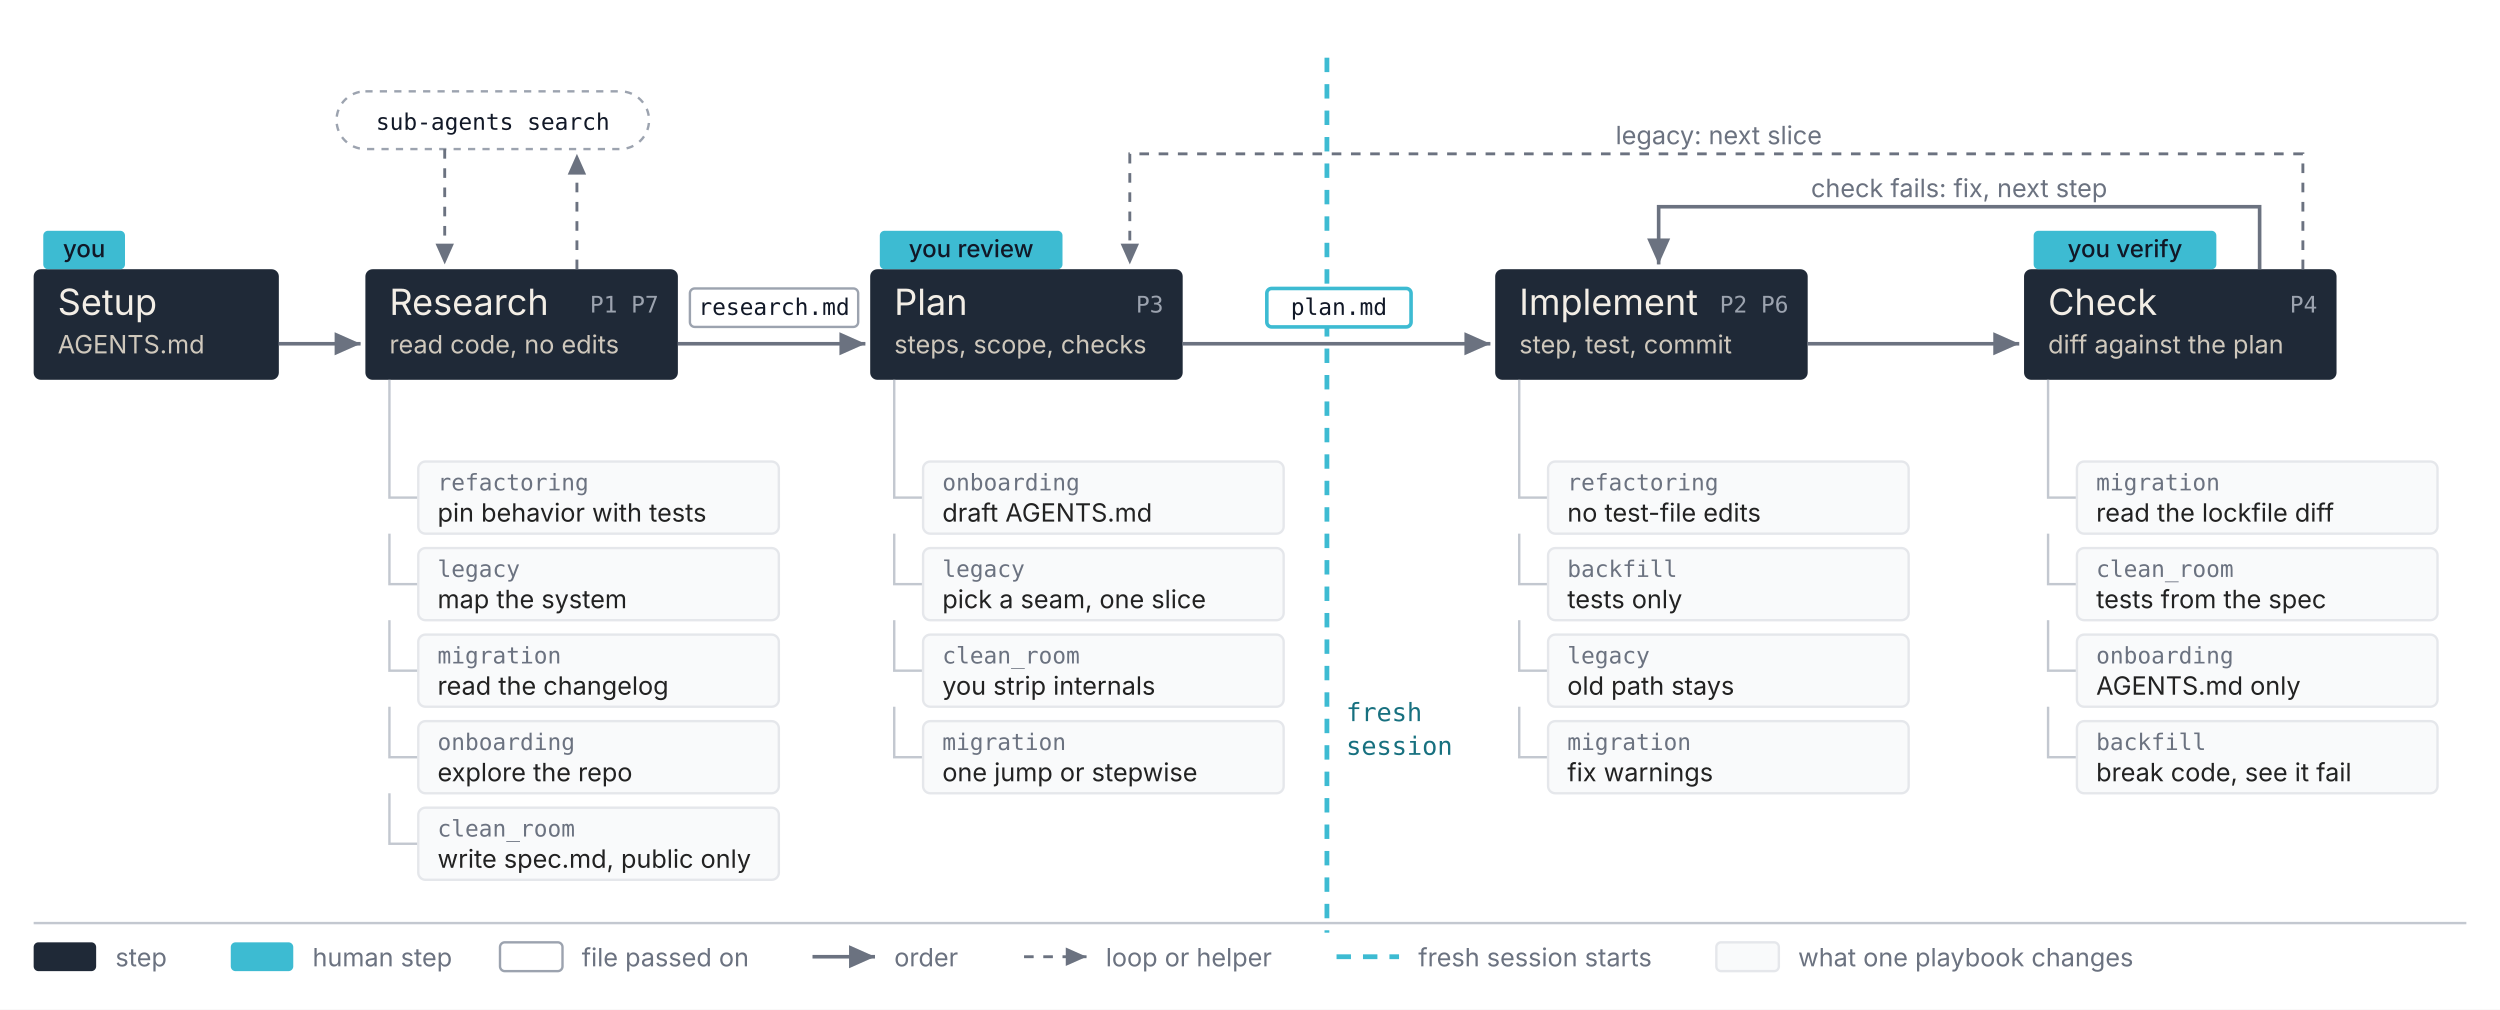
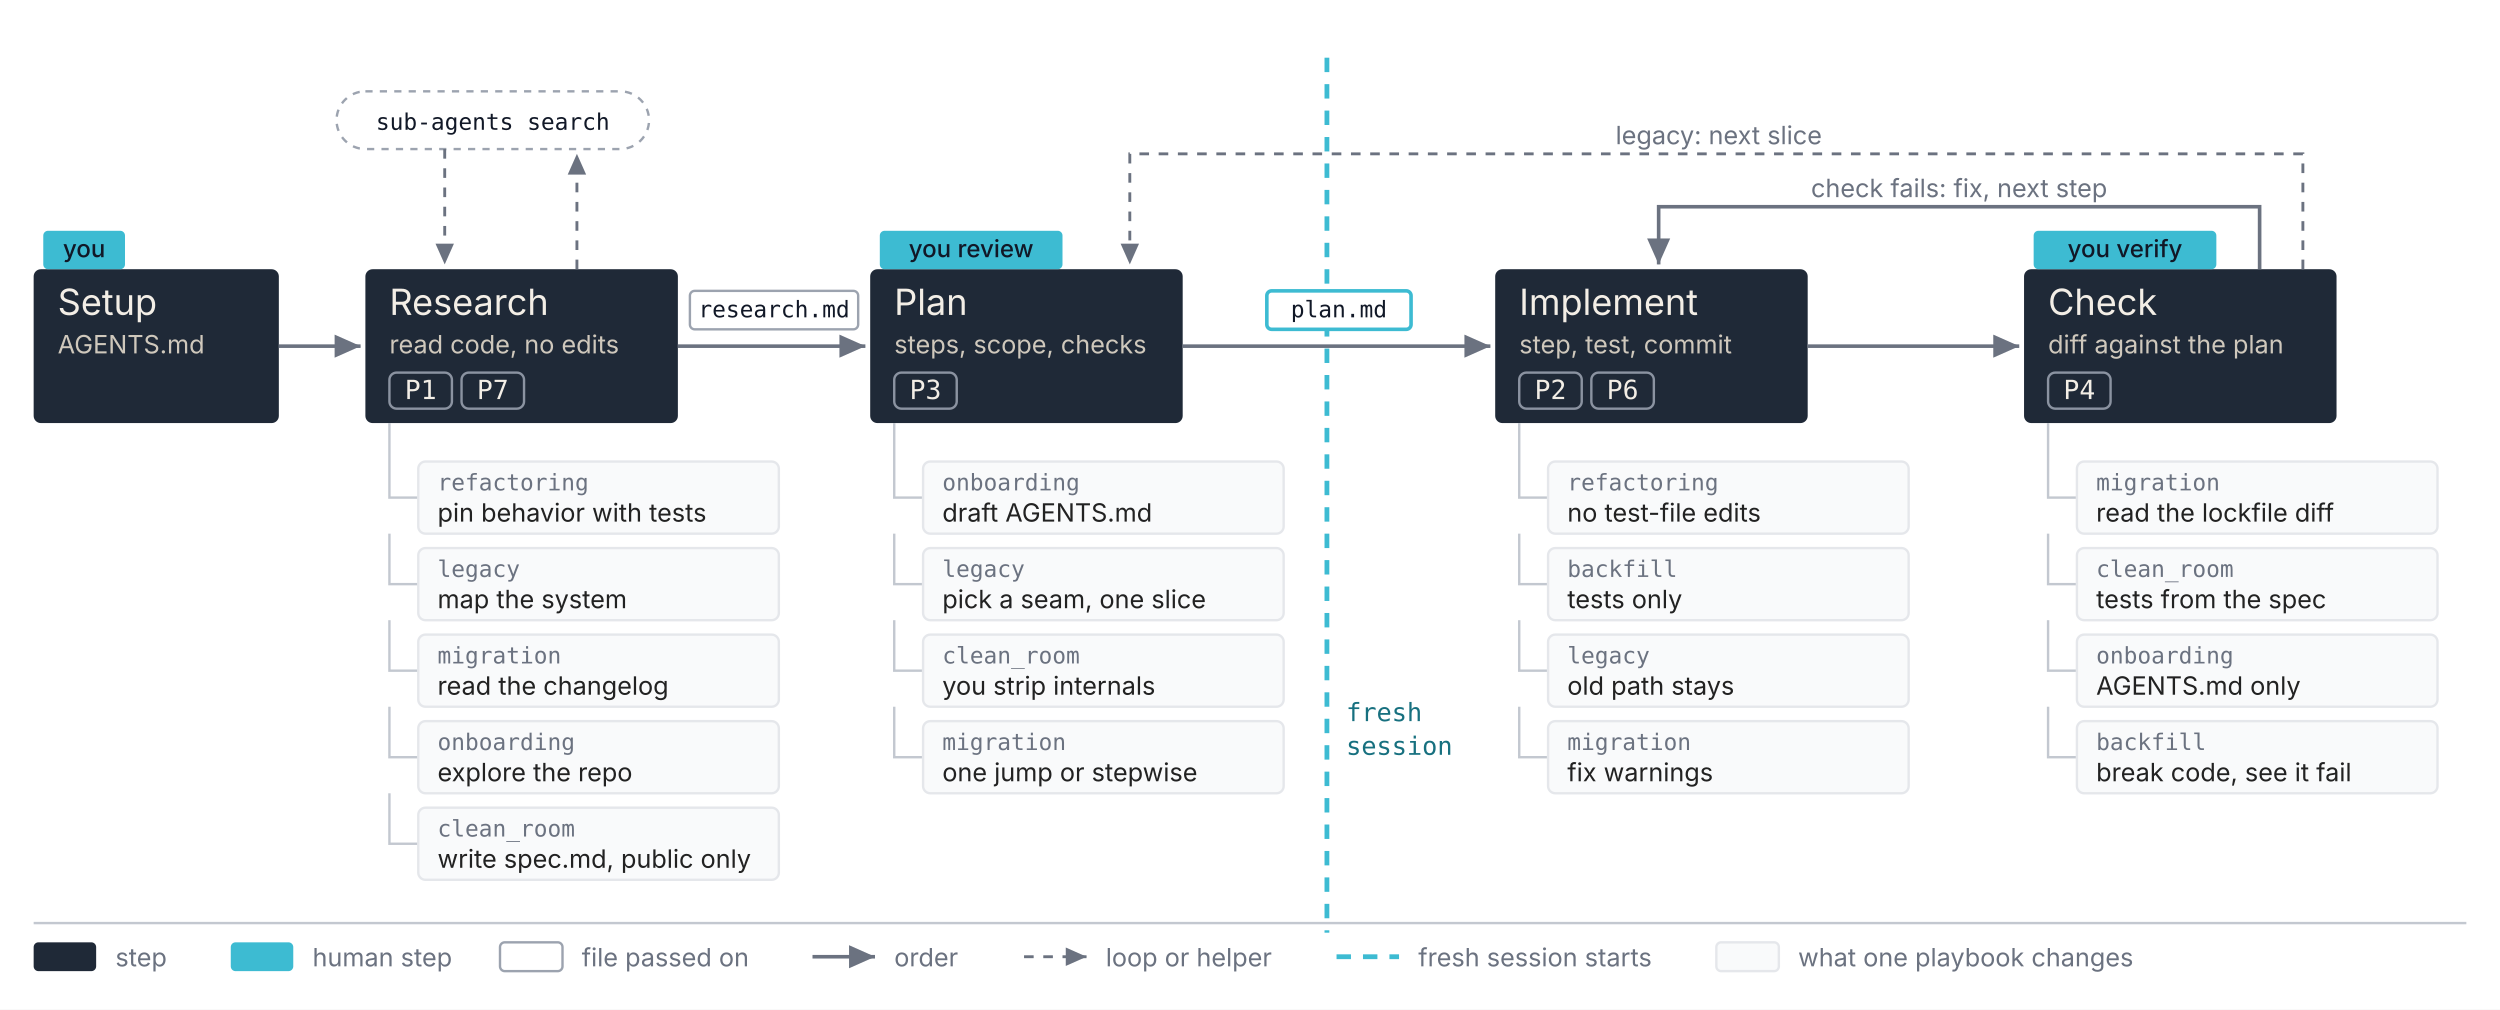
<svg xmlns="http://www.w3.org/2000/svg" viewBox="0 0 1040 420" width="1040" height="420" role="img" aria-labelledby="t d">
  <style>
    .bg{fill:#ffffff}
    .node{fill:#1f2937}.nn{font:400 15px "Alata","Inter","Helvetica Neue",Arial,sans-serif;fill:#f3eee6}
    .nd{font:400 10.5px "Inter","Helvetica Neue",Arial,sans-serif;fill:#cfc8bc}.nt{font:400 9.5px "JetBrains Mono",ui-monospace,Menlo,Consolas,monospace;fill:#9ca3af}
    .pill{fill:#f9fafb;stroke:#e5e7eb;stroke-width:1}.pn{font:500 9.5px "JetBrains Mono",ui-monospace,Menlo,Consolas,monospace;fill:#6b7280}
    .pt{font:400 10.5px "Inter","Helvetica Neue",Arial,sans-serif;fill:#222222}
    .chip{fill:#ffffff;stroke:#9ca3af;stroke-width:1}.chipa{fill:#ffffff;stroke:#3dbbd2;stroke-width:1.5}
    .cm{font:400 9.5px "JetBrains Mono",ui-monospace,Menlo,Consolas,monospace;fill:#111827}
    .lbl{font:400 10.5px "Inter","Helvetica Neue",Arial,sans-serif;fill:#6b7280}
    .br{stroke:#c3c8d0;stroke-width:1;fill:none}
    .ln{stroke:#6b7280;stroke-width:1.5;fill:none}.lnd{stroke:#6b7280;stroke-width:1.2;stroke-dasharray:4 4;fill:none}
    .bnd{stroke:#3dbbd2;stroke-width:2;stroke-dasharray:6 5;fill:none}.bt{font:500 10.5px "JetBrains Mono",ui-monospace,Menlo,Consolas,monospace;fill:#17707f}
    .tab{fill:#3dbbd2}.tabt{font:500 10px "Inter","Helvetica Neue",Arial,sans-serif;fill:#111827}
+     .tg{fill:none;stroke:#8b93a1;stroke-width:1}.tgt{font:500 11px "JetBrains Mono",ui-monospace,Menlo,Consolas,monospace;fill:#f3eee6}
    .ar{fill:#6b7280}
    @media (prefers-color-scheme: dark){
      .bg{fill:#262421}.node{fill:#1d1b19;stroke:#45413b;stroke-width:1}
      .pill{fill:#302d29;stroke:#45413b}.pn{fill:#a59e92}.pt{fill:#ddd6ca}
      .chip{fill:#262421;stroke:#857e73}.chipa{fill:#262421;stroke:#56c8dd}.cm{fill:#e6e0d6}
      .lbl{fill:#a59e92}.br{stroke:#5a554d}.ln,.lnd{stroke:#a59e92}.ar{fill:#a59e92}
+       .tg{stroke:#857e73}
      .bnd{stroke:#56c8dd}.bt{fill:#56c8dd}.tab{fill:#56c8dd}.tabt{fill:#262421}
    }
</style>
  <defs>
    <marker id="m" viewBox="0 0 10 10" refX="9" refY="5" markerWidth="8" markerHeight="8" orient="auto-start-reverse">
      <path d="M0 1 L9 5 L0 9 z" class="ar" />
    </marker>
  </defs>
  <rect class="bg" width="1040" height="420" />
  <line class="bnd" x1="552" y1="24" x2="552" y2="388" />
  <text class="bt" x="560" y="300">fresh</text>
  <text class="bt" x="560" y="314">session</text>
-   <rect class="node" x="14" y="112" width="102" height="46" rx="3" />
+   <rect class="node" x="14" y="112" width="102" height="64" rx="3" />
  <text class="nn" x="24" y="131">Setup</text>
-   <text class="nt" x="108" y="130" text-anchor="end" />
  <text class="nd" x="24" y="147">AGENTS.md</text>
  <rect class="tab" x="18" y="96" width="34" height="16" rx="2" />
  <text class="tabt" x="35.0" y="107" text-anchor="middle">you</text>
-   <rect class="node" x="152" y="112" width="130" height="46" rx="3" />
+   <rect class="node" x="152" y="112" width="130" height="64" rx="3" />
  <text class="nn" x="162" y="131">Research</text>
-   <text class="nt" x="274" y="130" text-anchor="end">P1 P7</text>
+   <rect class="tg" x="162" y="155" width="26" height="15" rx="3" />
+   <text class="tgt" x="175" y="166" text-anchor="middle">P1</text>
+   <rect class="tg" x="192" y="155" width="26" height="15" rx="3" />
+   <text class="tgt" x="205" y="166" text-anchor="middle">P7</text>
  <text class="nd" x="162" y="147">read code, no edits</text>
-   <rect class="node" x="362" y="112" width="130" height="46" rx="3" />
+   <rect class="node" x="362" y="112" width="130" height="64" rx="3" />
  <text class="nn" x="372" y="131">Plan</text>
-   <text class="nt" x="484" y="130" text-anchor="end">P3</text>
+   <rect class="tg" x="372" y="155" width="26" height="15" rx="3" />
+   <text class="tgt" x="385" y="166" text-anchor="middle">P3</text>
  <text class="nd" x="372" y="147">steps, scope, checks</text>
  <rect class="tab" x="366" y="96" width="76" height="16" rx="2" />
  <text class="tabt" x="404.0" y="107" text-anchor="middle">you review</text>
-   <rect class="node" x="622" y="112" width="130" height="46" rx="3" />
+   <rect class="node" x="622" y="112" width="130" height="64" rx="3" />
  <text class="nn" x="632" y="131">Implement</text>
-   <text class="nt" x="744" y="130" text-anchor="end">P2 P6</text>
+   <rect class="tg" x="632" y="155" width="26" height="15" rx="3" />
+   <text class="tgt" x="645" y="166" text-anchor="middle">P2</text>
+   <rect class="tg" x="662" y="155" width="26" height="15" rx="3" />
+   <text class="tgt" x="675" y="166" text-anchor="middle">P6</text>
  <text class="nd" x="632" y="147">step, test, commit</text>
-   <rect class="node" x="842" y="112" width="130" height="46" rx="3" />
+   <rect class="node" x="842" y="112" width="130" height="64" rx="3" />
  <text class="nn" x="852" y="131">Check</text>
-   <text class="nt" x="964" y="130" text-anchor="end">P4</text>
+   <rect class="tg" x="852" y="155" width="26" height="15" rx="3" />
+   <text class="tgt" x="865" y="166" text-anchor="middle">P4</text>
  <text class="nd" x="852" y="147">diff against the plan</text>
  <rect class="tab" x="846" y="96" width="76" height="16" rx="2" />
  <text class="tabt" x="884.0" y="107" text-anchor="middle">you verify</text>
-   <line class="ln" x1="116" y1="143" x2="150" y2="143" marker-end="url(#m)" />
-   <line class="ln" x1="282" y1="143" x2="360" y2="143" marker-end="url(#m)" />
-   <line class="ln" x1="492" y1="143" x2="620" y2="143" marker-end="url(#m)" />
-   <line class="ln" x1="752" y1="143" x2="840" y2="143" marker-end="url(#m)" />
-   <rect class="chip" x="287" y="120" width="70" height="16" rx="2" />
-   <text class="cm" x="322" y="131" text-anchor="middle">research.md</text>
-   <rect class="chipa" x="527" y="120" width="60" height="16" rx="2" />
-   <text class="cm" x="557" y="131" text-anchor="middle">plan.md</text>
+   <line class="ln" x1="116" y1="144" x2="150" y2="144" marker-end="url(#m)" />
+   <line class="ln" x1="282" y1="144" x2="360" y2="144" marker-end="url(#m)" />
+   <line class="ln" x1="492" y1="144" x2="620" y2="144" marker-end="url(#m)" />
+   <line class="ln" x1="752" y1="144" x2="840" y2="144" marker-end="url(#m)" />
+   <rect class="chip" x="287" y="121" width="70" height="16" rx="2" />
+   <text class="cm" x="322" y="132" text-anchor="middle">research.md</text>
+   <rect class="chipa" x="527" y="121" width="60" height="16" rx="2" />
+   <text class="cm" x="557" y="132" text-anchor="middle">plan.md</text>
  <path class="ln" d="M940 112 V86 H690 V110" marker-end="url(#m)" />
  <text class="lbl" x="815" y="82" text-anchor="middle">check fails: fix, next step</text>
  <path class="lnd" d="M958 112 V64 H470 V110" marker-end="url(#m)" />
  <text class="lbl" x="715" y="60" text-anchor="middle">legacy: next slice</text>
  <rect class="chip" x="140" y="38" width="130" height="24" rx="12" style="stroke-dasharray:3 3" />
  <text class="cm" x="205" y="54" text-anchor="middle">sub-agents search</text>
  <path class="lnd" d="M185 62 V110" marker-end="url(#m)" />
  <path class="lnd" d="M240 112 V64" marker-end="url(#m)" />
-   <path class="br" d="M162 158 V207 H174" />
+   <path class="br" d="M162 176 V207 H174" />
  <rect class="pill" x="174" y="192" width="150" height="30" rx="3" />
  <text class="pn" x="182" y="204">refactoring</text>
  <text class="pt" x="182" y="217">pin behavior with tests</text>
  <path class="br" d="M162 222 V243 H174" />
  <rect class="pill" x="174" y="228" width="150" height="30" rx="3" />
  <text class="pn" x="182" y="240">legacy</text>
  <text class="pt" x="182" y="253">map the system</text>
  <path class="br" d="M162 258 V279 H174" />
  <rect class="pill" x="174" y="264" width="150" height="30" rx="3" />
  <text class="pn" x="182" y="276">migration</text>
  <text class="pt" x="182" y="289">read the changelog</text>
  <path class="br" d="M162 294 V315 H174" />
  <rect class="pill" x="174" y="300" width="150" height="30" rx="3" />
  <text class="pn" x="182" y="312">onboarding</text>
  <text class="pt" x="182" y="325">explore the repo</text>
  <path class="br" d="M162 330 V351 H174" />
  <rect class="pill" x="174" y="336" width="150" height="30" rx="3" />
  <text class="pn" x="182" y="348">clean_room</text>
  <text class="pt" x="182" y="361">write spec.md, public only</text>
-   <path class="br" d="M372 158 V207 H384" />
+   <path class="br" d="M372 176 V207 H384" />
  <rect class="pill" x="384" y="192" width="150" height="30" rx="3" />
  <text class="pn" x="392" y="204">onboarding</text>
  <text class="pt" x="392" y="217">draft AGENTS.md</text>
  <path class="br" d="M372 222 V243 H384" />
  <rect class="pill" x="384" y="228" width="150" height="30" rx="3" />
  <text class="pn" x="392" y="240">legacy</text>
  <text class="pt" x="392" y="253">pick a seam, one slice</text>
  <path class="br" d="M372 258 V279 H384" />
  <rect class="pill" x="384" y="264" width="150" height="30" rx="3" />
  <text class="pn" x="392" y="276">clean_room</text>
  <text class="pt" x="392" y="289">you strip internals</text>
  <path class="br" d="M372 294 V315 H384" />
  <rect class="pill" x="384" y="300" width="150" height="30" rx="3" />
  <text class="pn" x="392" y="312">migration</text>
  <text class="pt" x="392" y="325">one jump or stepwise</text>
-   <path class="br" d="M632 158 V207 H644" />
+   <path class="br" d="M632 176 V207 H644" />
  <rect class="pill" x="644" y="192" width="150" height="30" rx="3" />
  <text class="pn" x="652" y="204">refactoring</text>
  <text class="pt" x="652" y="217">no test-file edits</text>
  <path class="br" d="M632 222 V243 H644" />
  <rect class="pill" x="644" y="228" width="150" height="30" rx="3" />
  <text class="pn" x="652" y="240">backfill</text>
  <text class="pt" x="652" y="253">tests only</text>
  <path class="br" d="M632 258 V279 H644" />
  <rect class="pill" x="644" y="264" width="150" height="30" rx="3" />
  <text class="pn" x="652" y="276">legacy</text>
  <text class="pt" x="652" y="289">old path stays</text>
  <path class="br" d="M632 294 V315 H644" />
  <rect class="pill" x="644" y="300" width="150" height="30" rx="3" />
  <text class="pn" x="652" y="312">migration</text>
  <text class="pt" x="652" y="325">fix warnings</text>
-   <path class="br" d="M852 158 V207 H864" />
+   <path class="br" d="M852 176 V207 H864" />
  <rect class="pill" x="864" y="192" width="150" height="30" rx="3" />
  <text class="pn" x="872" y="204">migration</text>
  <text class="pt" x="872" y="217">read the lockfile diff</text>
  <path class="br" d="M852 222 V243 H864" />
  <rect class="pill" x="864" y="228" width="150" height="30" rx="3" />
  <text class="pn" x="872" y="240">clean_room</text>
  <text class="pt" x="872" y="253">tests from the spec</text>
  <path class="br" d="M852 258 V279 H864" />
  <rect class="pill" x="864" y="264" width="150" height="30" rx="3" />
  <text class="pn" x="872" y="276">onboarding</text>
  <text class="pt" x="872" y="289">AGENTS.md only</text>
  <path class="br" d="M852 294 V315 H864" />
  <rect class="pill" x="864" y="300" width="150" height="30" rx="3" />
  <text class="pn" x="872" y="312">backfill</text>
  <text class="pt" x="872" y="325">break code, see it fail</text>
  <line class="br" x1="14" y1="384" x2="1026" y2="384" />
  <rect class="node" x="14" y="392" width="26" height="12" rx="2" />
  <text class="lbl" x="48" y="402">step</text>
  <rect class="tab" x="96" y="392" width="26" height="12" rx="2" />
  <text class="lbl" x="130" y="402">human step</text>
  <rect class="chip" x="208" y="392" width="26" height="12" rx="2" />
  <text class="lbl" x="242" y="402">file passed on</text>
  <line class="ln" x1="338" y1="398" x2="364" y2="398" marker-end="url(#m)" />
  <text class="lbl" x="372" y="402">order</text>
  <line class="lnd" x1="426" y1="398" x2="452" y2="398" marker-end="url(#m)" />
  <text class="lbl" x="460" y="402">loop or helper</text>
  <line class="bnd" x1="556" y1="398" x2="582" y2="398" />
  <text class="lbl" x="590" y="402">fresh session starts</text>
  <rect class="pill" x="714" y="392" width="26" height="12" rx="2" />
  <text class="lbl" x="748" y="402">what one playbook changes</text>
</svg>
